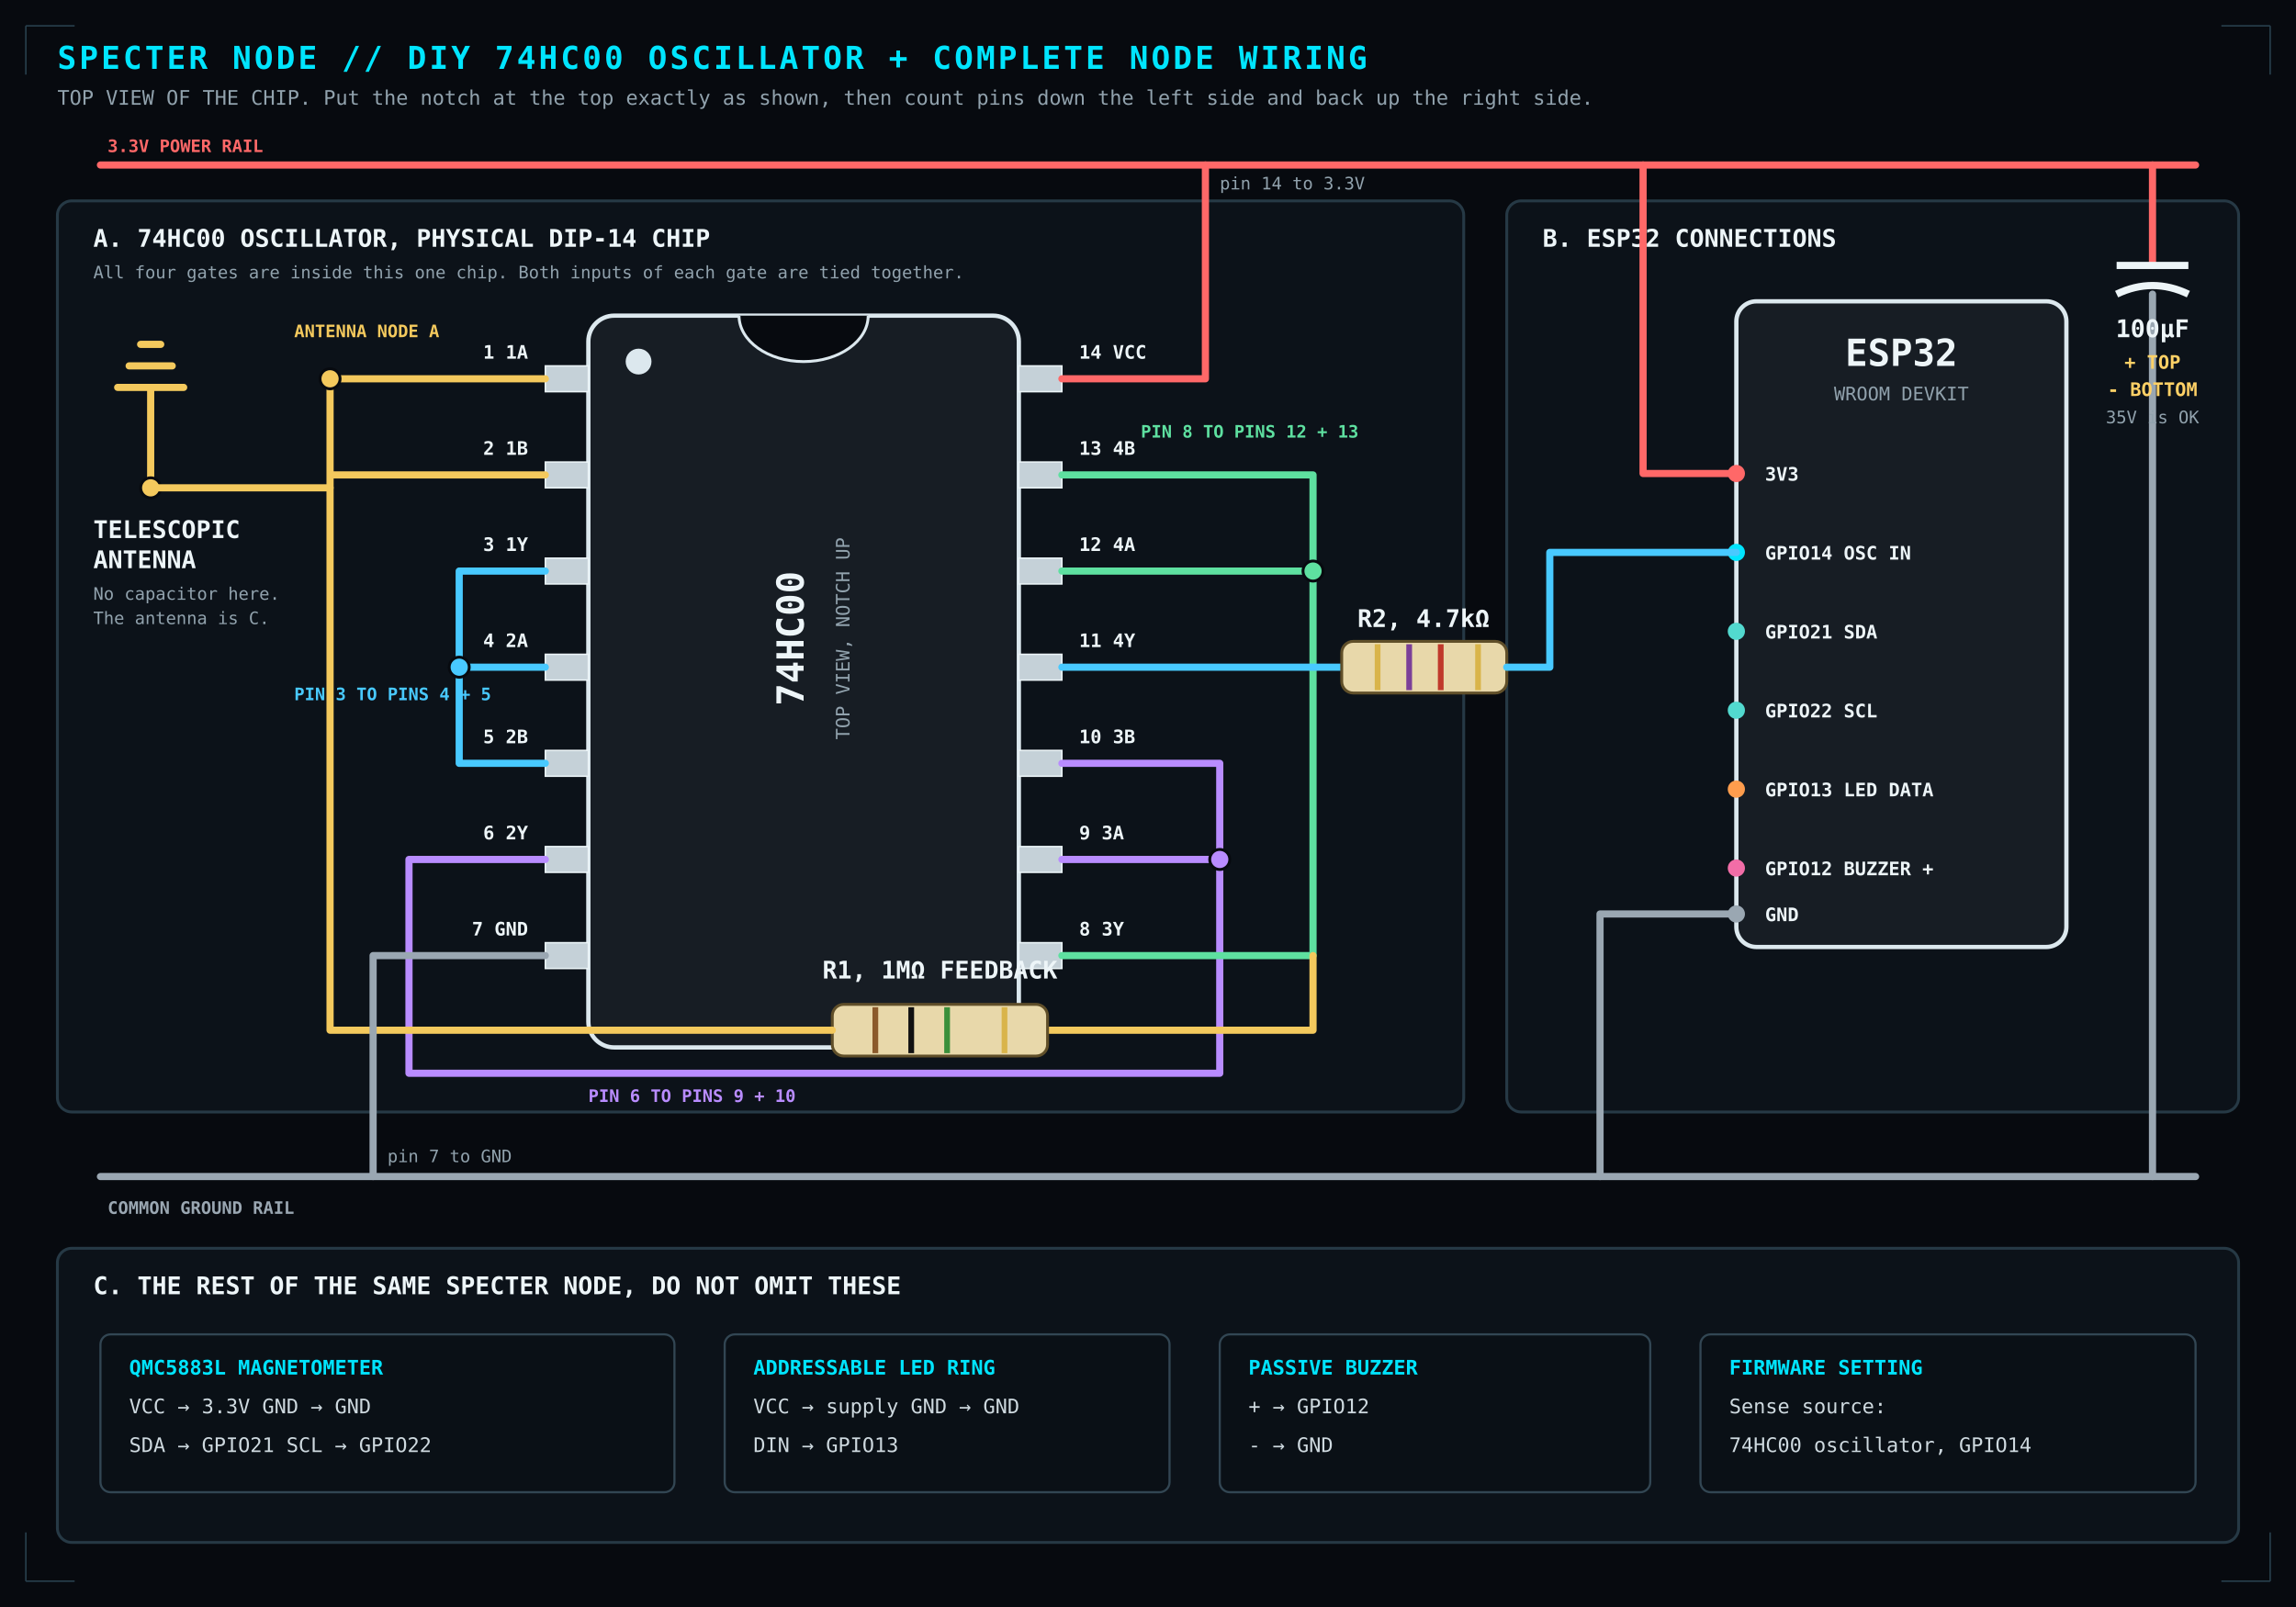
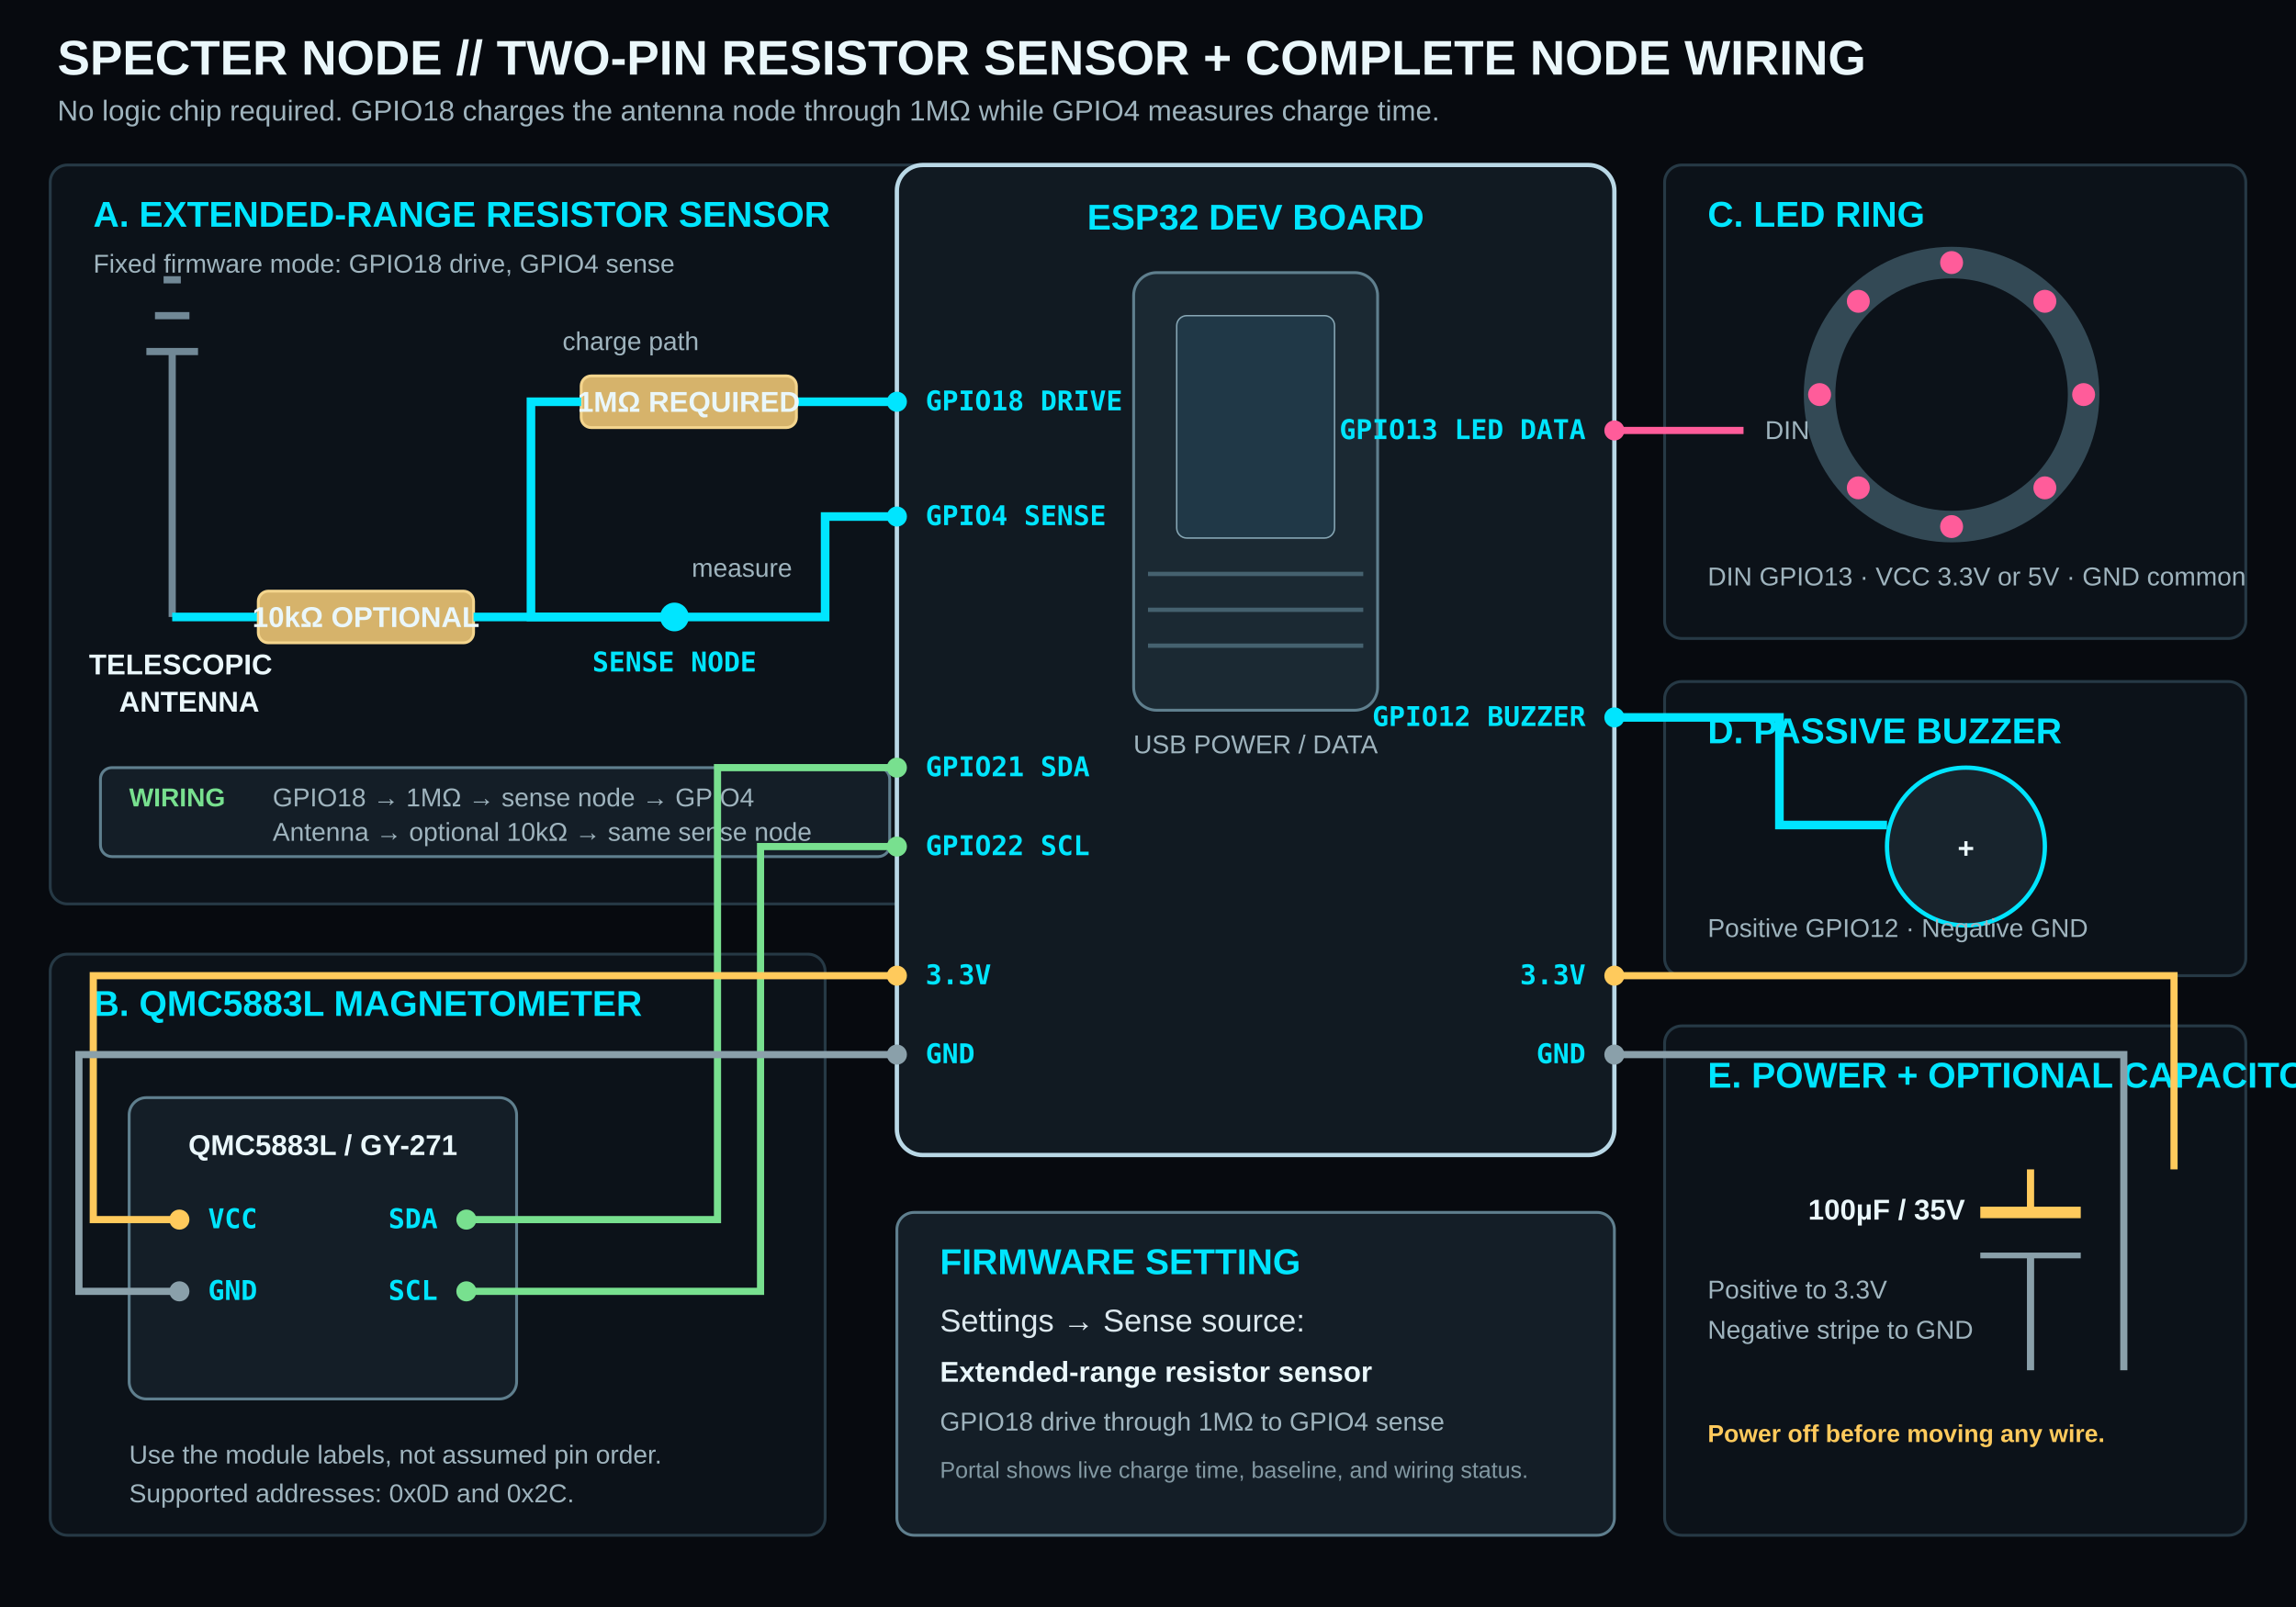
- <svg xmlns="http://www.w3.org/2000/svg" viewBox="0 0 1600 1120" role="img" aria-label="DIY top-view wiring diagram for the complete SPECTER Node. It shows a physical DIP-14 74HC00 with notch orientation and pins 1 through 14, all oscillator jumpers, a 1 megaohm feedback resistor, a 4.7 kiloohm GPIO resistor, ESP32 GPIO14, QMC5883L on GPIO21 and GPIO22, LED ring on GPIO13, buzzer on GPIO12, and a polarized 100 microfarad capacitor across 3.3 volts and ground.">
+ <svg xmlns="http://www.w3.org/2000/svg" viewBox="0 0 1600 1120" role="img" aria-label="Complete SPECTER Node resistor sensor wiring diagram. GPIO18 drives through a 1 megaohm resistor to the GPIO4 antenna sense node. The antenna connects through an optional 10 kiloohm protection resistor. The diagram also shows the QMC5883L on GPIO21 and GPIO22, LED ring on GPIO13, buzzer on GPIO12, and optional power capacitor.">
  <defs>
    <style>
- .bg{fill:#070a0f}.panel{fill:#0c1219;stroke:#263945;stroke-width:2}.chip{fill:#171d24;stroke:#dce8ee;stroke-width:3}.notch{fill:#070a0f;stroke:#dce8ee;stroke-width:2}.pinleg{fill:#c5d1d8;stroke:#ecf5f8;stroke-width:1}.title{fill:#00e5ff;font:700 22px monospace;letter-spacing:2px}.subtitle{fill:#91a2ad;font:14px monospace}.head{fill:#edf5f8;font:700 17px monospace}.txt{fill:#ced9df;font:14px monospace}.small{fill:#91a2ad;font:12px monospace}.pintext{fill:#edf5f8;font:700 13px monospace}.chipname{fill:#edf5f8;font:700 26px monospace}.chipnote{fill:#91a2ad;font:13px monospace}.wireA{fill:none;stroke:#f4c95d;stroke-width:5;stroke-linecap:round;stroke-linejoin:round}.wireB{fill:none;stroke:#48c9ff;stroke-width:5;stroke-linecap:round;stroke-linejoin:round}.wireC{fill:none;stroke:#b98cff;stroke-width:5;stroke-linecap:round;stroke-linejoin:round}.wireD{fill:none;stroke:#5ee0a0;stroke-width:5;stroke-linecap:round;stroke-linejoin:round}.pwr{fill:none;stroke:#ff6868;stroke-width:5;stroke-linecap:round;stroke-linejoin:round}.gnd{fill:none;stroke:#9aa7b2;stroke-width:5;stroke-linecap:round;stroke-linejoin:round}.magwire{fill:none;stroke:#52d9cf;stroke-width:4;stroke-linecap:round}.ledwire{fill:none;stroke:#ff9d4d;stroke-width:4;stroke-linecap:round}.buzzwire{fill:none;stroke:#f26da7;stroke-width:4;stroke-linecap:round}.junction{stroke:#070a0f;stroke-width:2}.ja{fill:#f4c95d}.jb{fill:#48c9ff}.jc{fill:#b98cff}.jd{fill:#5ee0a0}.res{fill:#e8d8aa;stroke:#604f29;stroke-width:2}.resband{stroke-width:4}.warn{fill:#ffd166;font:700 13px monospace}.num{fill:#070a0f;stroke:#00e5ff;stroke-width:2}.numtxt{fill:#00e5ff;font:700 14px monospace}.boxlabel{fill:#00e5ff;font:700 14px monospace}.legend{fill:#0a1016;stroke:#324653;stroke-width:1.5}
+ .bg{fill:#070a0f}.panel{fill:#0c1219;stroke:#263945;stroke-width:2}.board{fill:#111a22;stroke:#b9d8e6;stroke-width:3}.part{fill:#141e27;stroke:#5f7f8e;stroke-width:2}.rail{stroke:#718896;stroke-width:5;fill:none}.sig{stroke:#00e5ff;stroke-width:6;fill:none}.pwr{stroke:#ffca5c;stroke-width:5;fill:none}.gnd{stroke:#8aa0aa;stroke-width:5;fill:none}.led{stroke:#ff5c9a;stroke-width:5;fill:none}.mag{stroke:#78e08f;stroke-width:5;fill:none}.txt{fill:#dce8ee;font:22px Arial,sans-serif}.small{fill:#9fb4be;font:18px Arial,sans-serif}.tiny{fill:#8399a3;font:16px Arial,sans-serif}.head{fill:#00e5ff;font:bold 25px Arial,sans-serif}.title{fill:#eaf7fb;font:bold 34px Arial,sans-serif}.sub{fill:#9fb4be;font:20px Arial,sans-serif}.pin{fill:#00e5ff;font:bold 19px monospace}.label{fill:#eaf7fb;font:bold 20px Arial,sans-serif}.res{fill:#d6b36b;stroke:#f4d58d;stroke-width:2}.node{fill:#00e5ff}.warn{fill:#ffca5c;font:bold 17px Arial,sans-serif}.ok{fill:#78e08f;font:bold 18px Arial,sans-serif}
</style>
  </defs>
  <rect class="bg" width="1600" height="1120" />
-   <path d="M18 18h34M18 18v34M1582 18h-34M1582 18v34M18 1102h34M18 1102v-34M1582 1102h-34M1582 1102v-34" fill="none" stroke="#29424f" />
-   <text class="title" x="40" y="48">SPECTER NODE // DIY 74HC00 OSCILLATOR + COMPLETE NODE WIRING</text>
-   <text class="subtitle" x="40" y="73">TOP VIEW OF THE CHIP. Put the notch at the top exactly as shown, then count pins down the left side and back up the right side.</text>
-   <path class="pwr" d="M70 115H1530" />
-   <text x="75" y="106" fill="#ff6868" font-family="monospace" font-weight="bold">3.3V POWER RAIL</text>
-   <path class="gnd" d="M70 820H1530" />
-   <text x="75" y="846" fill="#9aa7b2" font-family="monospace" font-weight="bold">COMMON GROUND RAIL</text>
-   <rect class="panel" x="40" y="140" width="980" height="635" rx="10" />
-   <text class="head" x="65" y="172">A. 74HC00 OSCILLATOR, PHYSICAL DIP-14 CHIP</text>
-   <text class="small" x="65" y="194">All four gates are inside this one chip. Both inputs of each gate are tied together.</text>
-   <path class="wireA" d="M105 270v70M82 270h46M90 255h30M98 240h14" />
-   <circle class="ja junction" cx="105" cy="340" r="7" />
-   <text class="head" x="65" y="375">TELESCOPIC</text>
-   <text class="head" x="65" y="396">ANTENNA</text>
-   <text class="small" x="65" y="418">No capacitor here.</text>
-   <text class="small" x="65" y="435">The antenna is C.</text>
-   <rect class="chip" x="410" y="220" width="300" height="510" rx="18" />
-   <path class="notch" d="M515 220a45 32 0 0 0 90 0" />
-   <circle cx="445" cy="252" r="9" fill="#dce8ee" />
-   <text class="chipname" x="560" y="445" text-anchor="middle" transform="rotate(-90 560 445)">74HC00</text>
-   <text class="chipnote" x="592" y="445" text-anchor="middle" transform="rotate(-90 592 445)">TOP VIEW, NOTCH UP</text>
-   <g>
-     <rect class="pinleg" x="380" y="255" width="30" height="18" />
-     <text class="pintext" x="368" y="250" text-anchor="end">1  1A</text>
-     <rect class="pinleg" x="380" y="322" width="30" height="18" />
-     <text class="pintext" x="368" y="317" text-anchor="end">2  1B</text>
-     <rect class="pinleg" x="380" y="389" width="30" height="18" />
-     <text class="pintext" x="368" y="384" text-anchor="end">3  1Y</text>
-     <rect class="pinleg" x="380" y="456" width="30" height="18" />
-     <text class="pintext" x="368" y="451" text-anchor="end">4  2A</text>
-     <rect class="pinleg" x="380" y="523" width="30" height="18" />
-     <text class="pintext" x="368" y="518" text-anchor="end">5  2B</text>
-     <rect class="pinleg" x="380" y="590" width="30" height="18" />
-     <text class="pintext" x="368" y="585" text-anchor="end">6  2Y</text>
-     <rect class="pinleg" x="380" y="657" width="30" height="18" />
-     <text class="pintext" x="368" y="652" text-anchor="end">7  GND</text>
-   </g>
-   <g>
-     <rect class="pinleg" x="710" y="255" width="30" height="18" />
-     <text class="pintext" x="752" y="250">14 VCC</text>
-     <rect class="pinleg" x="710" y="322" width="30" height="18" />
-     <text class="pintext" x="752" y="317">13 4B</text>
-     <rect class="pinleg" x="710" y="389" width="30" height="18" />
-     <text class="pintext" x="752" y="384">12 4A</text>
-     <rect class="pinleg" x="710" y="456" width="30" height="18" />
-     <text class="pintext" x="752" y="451">11 4Y</text>
-     <rect class="pinleg" x="710" y="523" width="30" height="18" />
-     <text class="pintext" x="752" y="518">10 3B</text>
-     <rect class="pinleg" x="710" y="590" width="30" height="18" />
-     <text class="pintext" x="752" y="585">9  3A</text>
-     <rect class="pinleg" x="710" y="657" width="30" height="18" />
-     <text class="pintext" x="752" y="652">8  3Y</text>
-   </g>
-   <path class="wireA" d="M105 340H230V264H380M230 264V331H380" />
-   <circle class="ja junction" cx="230" cy="264" r="7" />
-   <text x="205" y="235" fill="#f4c95d" font-family="monospace" font-weight="bold">ANTENNA NODE A</text>
-   <path class="wireB" d="M380 398H320V465H380M320 465V532H380" />
-   <circle class="jb junction" cx="320" cy="465" r="7" />
-   <text x="205" y="488" fill="#48c9ff" font-family="monospace" font-weight="bold">PIN 3 TO PINS 4 + 5</text>
-   <path class="wireC" d="M380 599H285V748H850V599H740M850 599V532H740" />
-   <circle class="jc junction" cx="850" cy="599" r="7" />
-   <text x="410" y="768" fill="#b98cff" font-family="monospace" font-weight="bold">PIN 6 TO PINS 9 + 10</text>
-   <path class="wireD" d="M740 666H915V398H740M915 398V331H740" />
-   <circle class="jd junction" cx="915" cy="398" r="7" />
-   <text x="795" y="305" fill="#5ee0a0" font-family="monospace" font-weight="bold">PIN 8 TO PINS 12 + 13</text>
-   <path class="wireA" d="M915 666V718H730" />
-   <rect class="res" x="580" y="700" width="150" height="36" rx="8" />
-   <line class="resband" x1="610" y1="702" x2="610" y2="734" stroke="#8b5a2b" />
-   <line class="resband" x1="635" y1="702" x2="635" y2="734" stroke="#111" />
-   <line class="resband" x1="660" y1="702" x2="660" y2="734" stroke="#3a8f3a" />
-   <line class="resband" x1="700" y1="702" x2="700" y2="734" stroke="#d9b44a" />
-   <path class="wireA" d="M580 718H230V340" />
-   <text class="head" x="655" y="682" text-anchor="middle">R1, 1MΩ FEEDBACK</text>
-   <path class="pwr" d="M740 264H840V115" />
-   <path class="gnd" d="M380 666H260V820" />
-   <text class="small" x="850" y="132">pin 14 to 3.3V</text>
-   <text class="small" x="270" y="810">pin 7 to GND</text>
-   <rect class="panel" x="1050" y="140" width="510" height="635" rx="10" />
-   <text class="head" x="1075" y="172">B. ESP32 CONNECTIONS</text>
-   <rect class="chip" x="1210" y="210" width="230" height="450" rx="14" />
-   <text class="chipname" x="1325" y="255" text-anchor="middle">ESP32</text>
-   <text class="chipnote" x="1325" y="279" text-anchor="middle">WROOM DEVKIT</text>
-   <text class="pintext" x="1230" y="335">3V3</text>
-   <circle cx="1210" cy="330" r="6" fill="#ff6868" />
-   <text class="pintext" x="1230" y="390">GPIO14 OSC IN</text>
-   <circle cx="1210" cy="385" r="6" fill="#00e5ff" />
-   <text class="pintext" x="1230" y="445">GPIO21 SDA</text>
-   <circle cx="1210" cy="440" r="6" fill="#52d9cf" />
-   <text class="pintext" x="1230" y="500">GPIO22 SCL</text>
-   <circle cx="1210" cy="495" r="6" fill="#52d9cf" />
-   <text class="pintext" x="1230" y="555">GPIO13 LED DATA</text>
-   <circle cx="1210" cy="550" r="6" fill="#ff9d4d" />
-   <text class="pintext" x="1230" y="610">GPIO12 BUZZER +</text>
-   <circle cx="1210" cy="605" r="6" fill="#f26da7" />
-   <text class="pintext" x="1230" y="642">GND</text>
-   <circle cx="1210" cy="637" r="6" fill="#9aa7b2" />
-   <path class="pwr" d="M1210 330H1145V115" />
-   <path class="gnd" d="M1210 637H1115V820" />
-   <path class="wireB" d="M740 465H935" />
-   <rect class="res" x="935" y="447" width="115" height="36" rx="8" />
-   <line class="resband" x1="960" y1="449" x2="960" y2="481" stroke="#d9b44a" />
-   <line class="resband" x1="982" y1="449" x2="982" y2="481" stroke="#7b3f98" />
-   <line class="resband" x1="1004" y1="449" x2="1004" y2="481" stroke="#c0392b" />
-   <line class="resband" x1="1030" y1="449" x2="1030" y2="481" stroke="#d9b44a" />
-   <path class="wireB" d="M1050 465H1080V385H1210" />
-   <text class="head" x="992" y="437" text-anchor="middle">R2, 4.7kΩ</text>
-   <line class="pwr" x1="1500" y1="115" x2="1500" y2="185" />
-   <line x1="1475" y1="185" x2="1525" y2="185" stroke="#edf5f8" stroke-width="5" />
-   <path d="M1475 205q25 -12 50 0" fill="none" stroke="#edf5f8" stroke-width="5" />
-   <line class="gnd" x1="1500" y1="205" x2="1500" y2="820" />
-   <text class="head" x="1500" y="235" text-anchor="middle">100µF</text>
-   <text class="warn" x="1500" y="257" text-anchor="middle">+ TOP</text>
-   <text class="warn" x="1500" y="276" text-anchor="middle">- BOTTOM</text>
-   <text class="small" x="1500" y="295" text-anchor="middle">35V is OK</text>
-   <rect class="panel" x="40" y="870" width="1520" height="205" rx="10" />
-   <text class="head" x="65" y="902">C. THE REST OF THE SAME SPECTER NODE, DO NOT OMIT THESE</text>
-   <rect class="legend" x="70" y="930" width="400" height="110" rx="7" />
-   <text class="boxlabel" x="90" y="958">QMC5883L MAGNETOMETER</text>
-   <text class="txt" x="90" y="985">VCC → 3.3V   GND → GND</text>
-   <text class="txt" x="90" y="1012">SDA → GPIO21   SCL → GPIO22</text>
-   <rect class="legend" x="505" y="930" width="310" height="110" rx="7" />
-   <text class="boxlabel" x="525" y="958">ADDRESSABLE LED RING</text>
-   <text class="txt" x="525" y="985">VCC → supply   GND → GND</text>
-   <text class="txt" x="525" y="1012">DIN → GPIO13</text>
-   <rect class="legend" x="850" y="930" width="300" height="110" rx="7" />
-   <text class="boxlabel" x="870" y="958">PASSIVE BUZZER</text>
-   <text class="txt" x="870" y="985">+ → GPIO12</text>
-   <text class="txt" x="870" y="1012">- → GND</text>
-   <rect class="legend" x="1185" y="930" width="345" height="110" rx="7" />
-   <text class="boxlabel" x="1205" y="958">FIRMWARE SETTING</text>
-   <text class="txt" x="1205" y="985">Sense source:</text>
-   <text class="txt" x="1205" y="1012">74HC00 oscillator, GPIO14</text>
+   <text class="title" x="40" y="52">SPECTER NODE // TWO-PIN RESISTOR SENSOR + COMPLETE NODE WIRING</text>
+   <text class="sub" x="40" y="84">No logic chip required. GPIO18 charges the antenna node through 1MΩ while GPIO4 measures charge time.</text>
+   <rect class="panel" x="35" y="115" width="625" height="515" rx="12" />
+   <text class="head" x="65" y="158">A. EXTENDED-RANGE RESISTOR SENSOR</text>
+   <text class="small" x="65" y="190">Fixed firmware mode: GPIO18 drive, GPIO4 sense</text>
+   <line class="rail" x1="120" y1="245" x2="120" y2="430" />
+   <line class="rail" x1="102" y1="245" x2="138" y2="245" />
+   <line class="rail" x1="108" y1="220" x2="132" y2="220" />
+   <line class="rail" x1="114" y1="195" x2="126" y2="195" />
+   <text class="label" x="62" y="470">TELESCOPIC</text>
+   <text class="label" x="83" y="496">ANTENNA</text>
+   <path class="sig" d="M120 430 H180" />
+   <rect class="res" x="180" y="412" width="150" height="36" rx="7" />
+   <text class="label" x="255" y="437" text-anchor="middle">10kΩ OPTIONAL</text>
+   <path class="sig" d="M330 430 H470" />
+   <circle class="node" cx="470" cy="430" r="10" />
+   <text class="pin" x="470" y="468" text-anchor="middle">SENSE NODE</text>
+   <path class="sig" d="M625 280 H555" />
+   <rect class="res" x="405" y="262" width="150" height="36" rx="7" />
+   <text class="label" x="480" y="287" text-anchor="middle">1MΩ REQUIRED</text>
+   <path class="sig" d="M405 280 H370 V430 H470" />
+   <text class="small" x="392" y="244">charge path</text>
+   <path class="sig" d="M470 430 H575 V360 H625" />
+   <text class="small" x="482" y="402">measure</text>
+   <rect class="part" x="70" y="535" width="550" height="62" rx="8" />
+   <text class="ok" x="90" y="562">WIRING</text>
+   <text class="small" x="190" y="562">GPIO18 → 1MΩ → sense node → GPIO4</text>
+   <text class="small" x="190" y="586">Antenna → optional 10kΩ → same sense node</text>
+   <rect class="board" x="625" y="115" width="500" height="690" rx="18" />
+   <text class="head" x="875" y="160" text-anchor="middle">ESP32 DEV BOARD</text>
+   <rect x="790" y="190" width="170" height="305" rx="16" fill="#1b2933" stroke="#5f7f8e" stroke-width="2" />
+   <rect x="820" y="220" width="110" height="155" rx="7" fill="#203847" stroke="#87a7b5" />
+   <path d="M800 400 H950 M800 425 H950 M800 450 H950" stroke="#45616f" stroke-width="3" />
+   <text class="small" x="875" y="525" text-anchor="middle">USB POWER / DATA</text>
+   <circle class="node" cx="625" cy="280" r="7" />
+   <text class="pin" x="645" y="286">GPIO18 DRIVE</text>
+   <circle class="node" cx="625" cy="360" r="7" />
+   <text class="pin" x="645" y="366">GPIO4 SENSE</text>
+   <circle cx="625" cy="535" r="7" fill="#78e08f" />
+   <text class="pin" x="645" y="541">GPIO21 SDA</text>
+   <circle cx="625" cy="590" r="7" fill="#78e08f" />
+   <text class="pin" x="645" y="596">GPIO22 SCL</text>
+   <circle cx="625" cy="680" r="7" fill="#ffca5c" />
+   <text class="pin" x="645" y="686">3.3V</text>
+   <circle cx="625" cy="735" r="7" fill="#8aa0aa" />
+   <text class="pin" x="645" y="741">GND</text>
+   <circle cx="1125" cy="300" r="7" fill="#ff5c9a" />
+   <text class="pin" x="1105" y="306" text-anchor="end">GPIO13 LED DATA</text>
+   <circle cx="1125" cy="500" r="7" fill="#00e5ff" />
+   <text class="pin" x="1105" y="506" text-anchor="end">GPIO12 BUZZER</text>
+   <circle cx="1125" cy="680" r="7" fill="#ffca5c" />
+   <text class="pin" x="1105" y="686" text-anchor="end">3.3V</text>
+   <circle cx="1125" cy="735" r="7" fill="#8aa0aa" />
+   <text class="pin" x="1105" y="741" text-anchor="end">GND</text>
+   <rect class="panel" x="35" y="665" width="540" height="405" rx="12" />
+   <text class="head" x="65" y="708">B. QMC5883L MAGNETOMETER</text>
+   <rect class="part" x="90" y="765" width="270" height="210" rx="12" />
+   <text class="label" x="225" y="805" text-anchor="middle">QMC5883L / GY-271</text>
+   <circle cx="125" cy="850" r="7" fill="#ffca5c" />
+   <text class="pin" x="145" y="856">VCC</text>
+   <circle cx="125" cy="900" r="7" fill="#8aa0aa" />
+   <text class="pin" x="145" y="906">GND</text>
+   <circle cx="325" cy="850" r="7" fill="#78e08f" />
+   <text class="pin" x="305" y="856" text-anchor="end">SDA</text>
+   <circle cx="325" cy="900" r="7" fill="#78e08f" />
+   <text class="pin" x="305" y="906" text-anchor="end">SCL</text>
+   <path class="mag" d="M325 850 H500 V535 H625" />
+   <path class="mag" d="M325 900 H530 V590 H625" />
+   <path class="pwr" d="M125 850 H65 V680 H625" />
+   <path class="gnd" d="M125 900 H55 V735 H625" />
+   <text class="small" x="90" y="1020">Use the module labels, not assumed pin order.</text>
+   <text class="small" x="90" y="1047">Supported addresses: 0x0D and 0x2C.</text>
+   <rect class="panel" x="1160" y="115" width="405" height="330" rx="12" />
+   <text class="head" x="1190" y="158">C. LED RING</text>
+   <circle cx="1360" cy="275" r="92" fill="none" stroke="#334955" stroke-width="22" />
+   <circle cx="1360" cy="183" r="8" fill="#ff5c9a" />
+   <circle cx="1425" cy="210" r="8" fill="#ff5c9a" />
+   <circle cx="1452" cy="275" r="8" fill="#ff5c9a" />
+   <circle cx="1425" cy="340" r="8" fill="#ff5c9a" />
+   <circle cx="1360" cy="367" r="8" fill="#ff5c9a" />
+   <circle cx="1295" cy="340" r="8" fill="#ff5c9a" />
+   <circle cx="1268" cy="275" r="8" fill="#ff5c9a" />
+   <circle cx="1295" cy="210" r="8" fill="#ff5c9a" />
+   <path class="led" d="M1125 300 H1215" />
+   <text class="small" x="1230" y="306">DIN</text>
+   <text class="small" x="1190" y="408">DIN GPIO13 · VCC 3.3V or 5V · GND common</text>
+   <rect class="panel" x="1160" y="475" width="405" height="205" rx="12" />
+   <text class="head" x="1190" y="518">D. PASSIVE BUZZER</text>
+   <circle cx="1370" cy="590" r="55" fill="#18242d" stroke="#00e5ff" stroke-width="3" />
+   <path class="sig" d="M1125 500 H1240 V575 H1315" />
+   <text class="label" x="1370" y="598" text-anchor="middle">+</text>
+   <text class="small" x="1190" y="653">Positive GPIO12 · Negative GND</text>
+   <rect class="panel" x="1160" y="715" width="405" height="355" rx="12" />
+   <text class="head" x="1190" y="758">E. POWER + OPTIONAL CAPACITOR</text>
+   <path class="pwr" d="M1125 680 H1515 V815" />
+   <path class="gnd" d="M1125 735 H1480 V955" />
+   <line x1="1380" y1="845" x2="1450" y2="845" stroke="#ffca5c" stroke-width="8" />
+   <line x1="1380" y1="875" x2="1450" y2="875" stroke="#8aa0aa" stroke-width="4" />
+   <path class="pwr" d="M1415 815 V845" />
+   <path class="gnd" d="M1415 875 V955" />
+   <text class="label" x="1260" y="850">100µF / 35V</text>
+   <text class="small" x="1190" y="905">Positive to 3.3V</text>
+   <text class="small" x="1190" y="933">Negative stripe to GND</text>
+   <text class="warn" x="1190" y="1005">Power off before moving any wire.</text>
+   <rect class="part" x="625" y="845" width="500" height="225" rx="12" />
+   <text class="head" x="655" y="888">FIRMWARE SETTING</text>
+   <text class="txt" x="655" y="928">Settings → Sense source:</text>
+   <text class="label" x="655" y="963">Extended-range resistor sensor</text>
+   <text class="small" x="655" y="997">GPIO18 drive through 1MΩ to GPIO4 sense</text>
+   <text class="tiny" x="655" y="1030">Portal shows live charge time, baseline, and wiring status.</text>
</svg>
